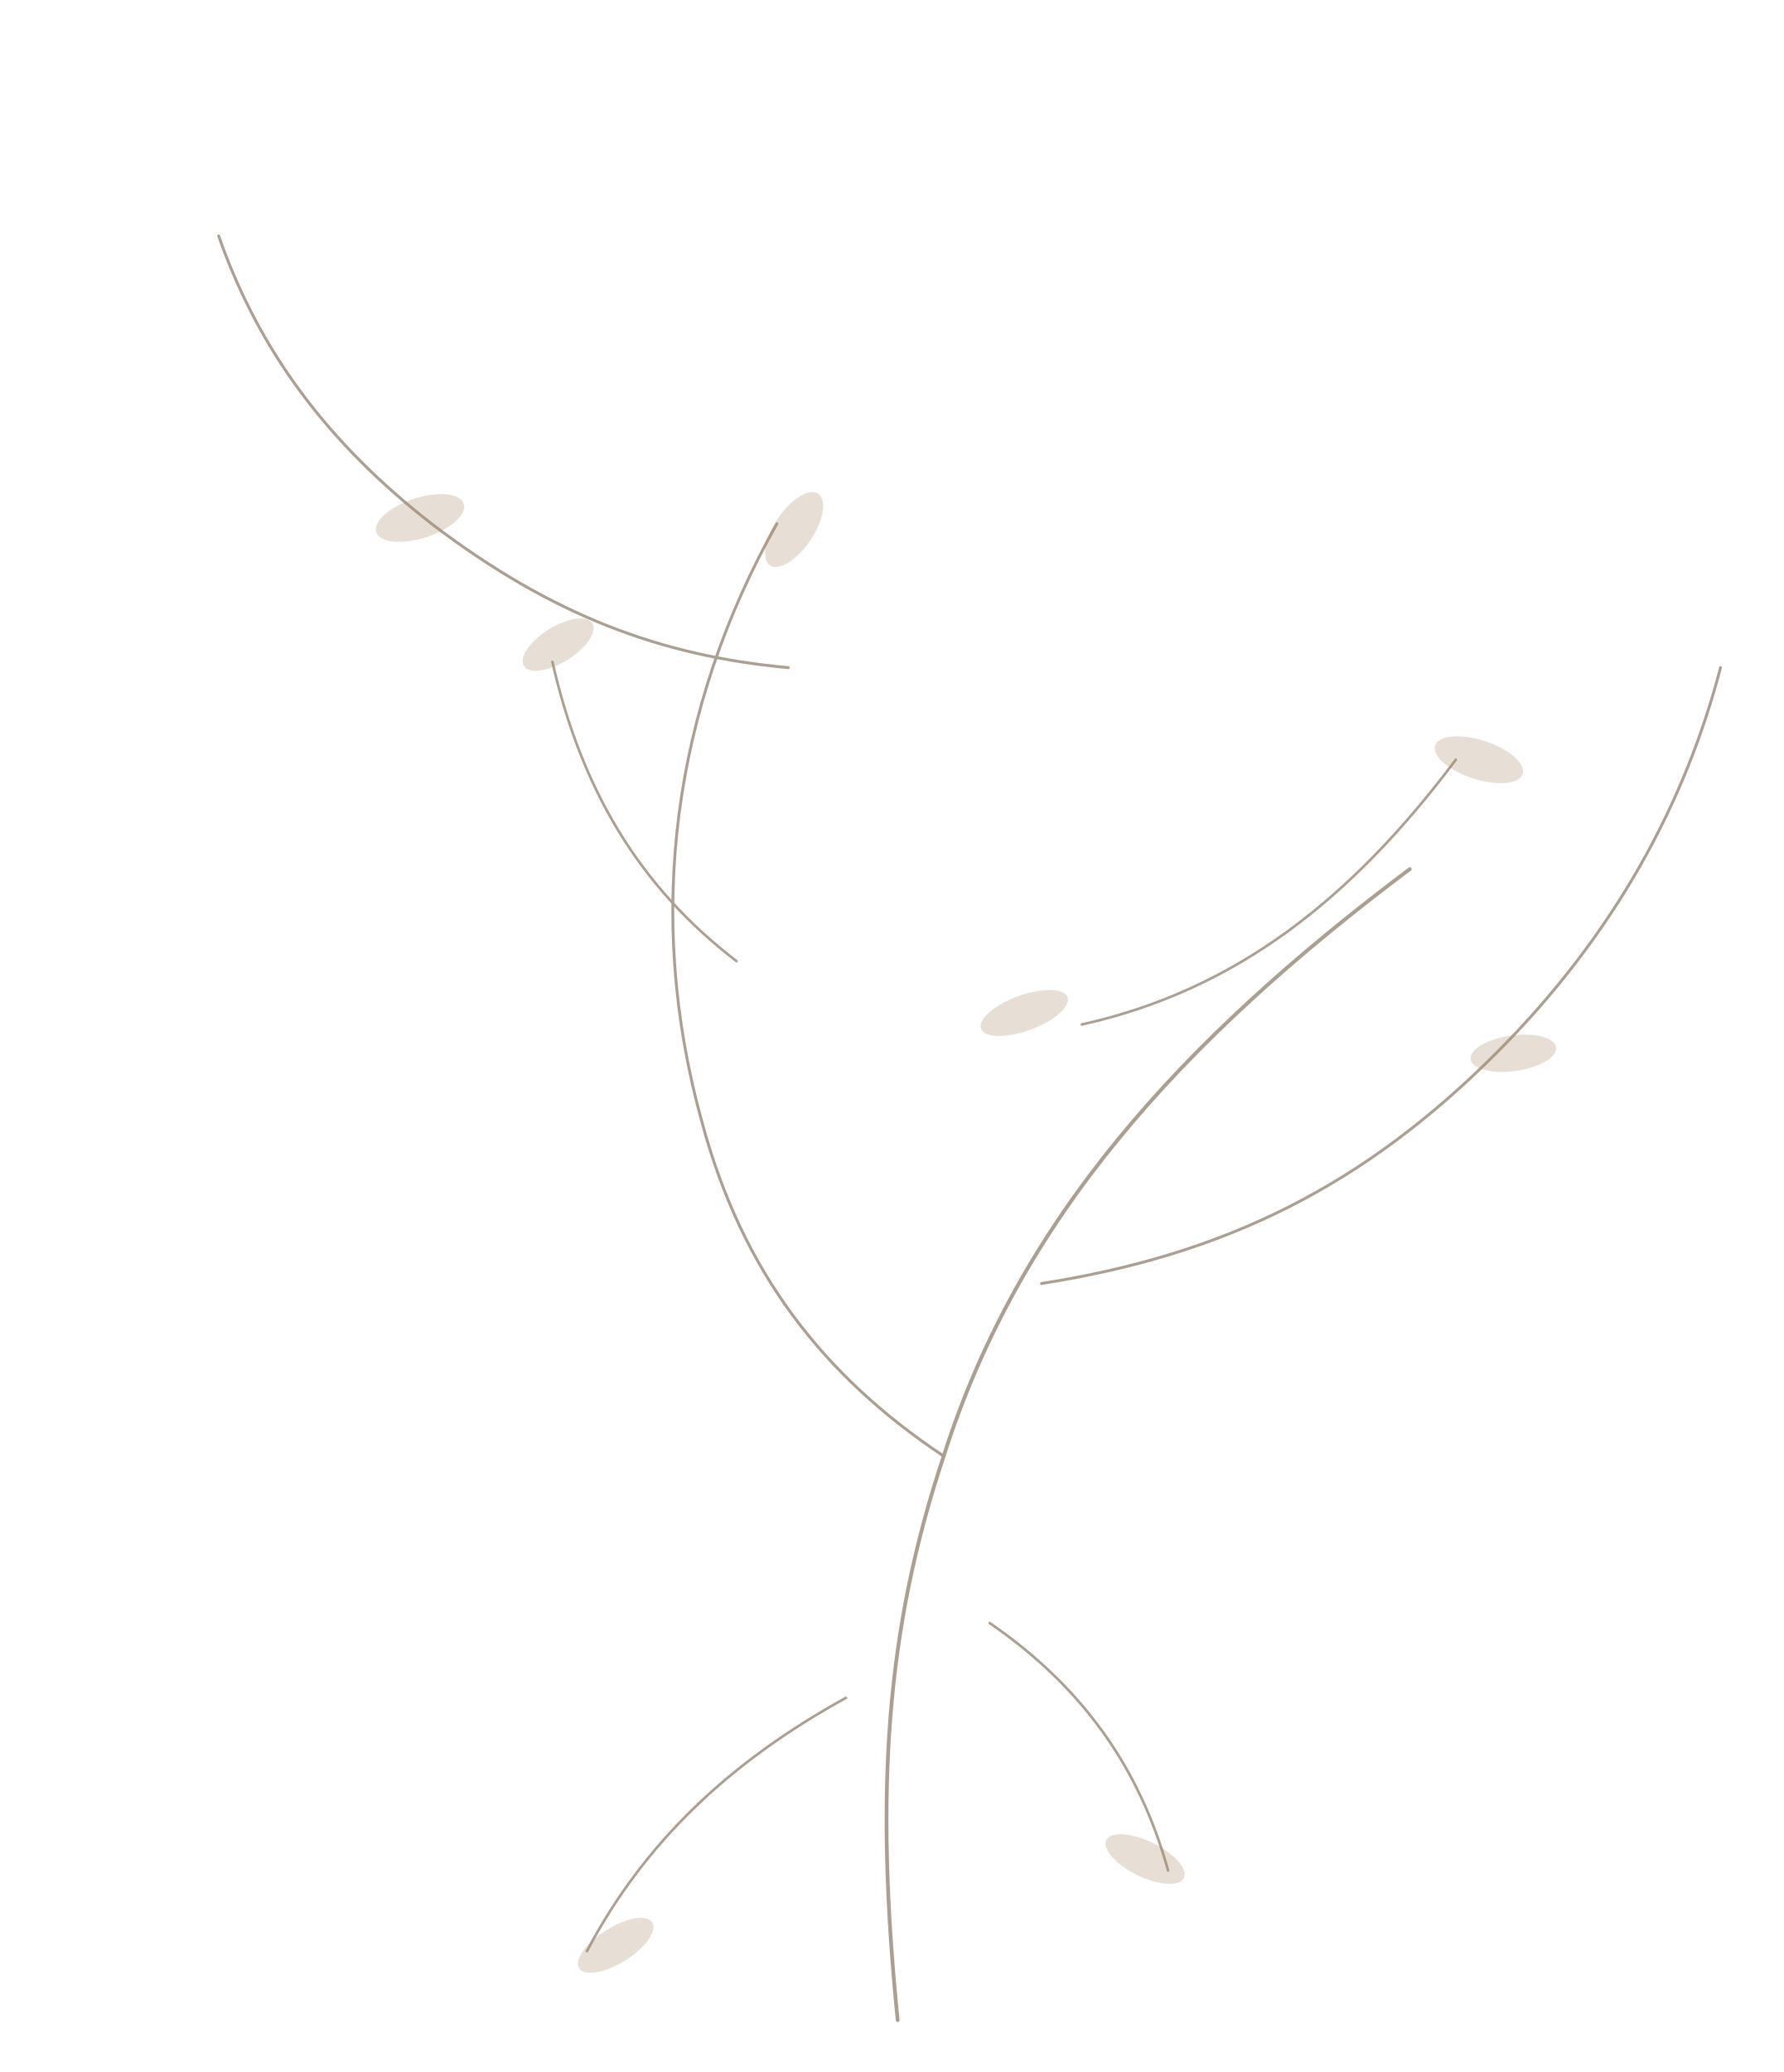
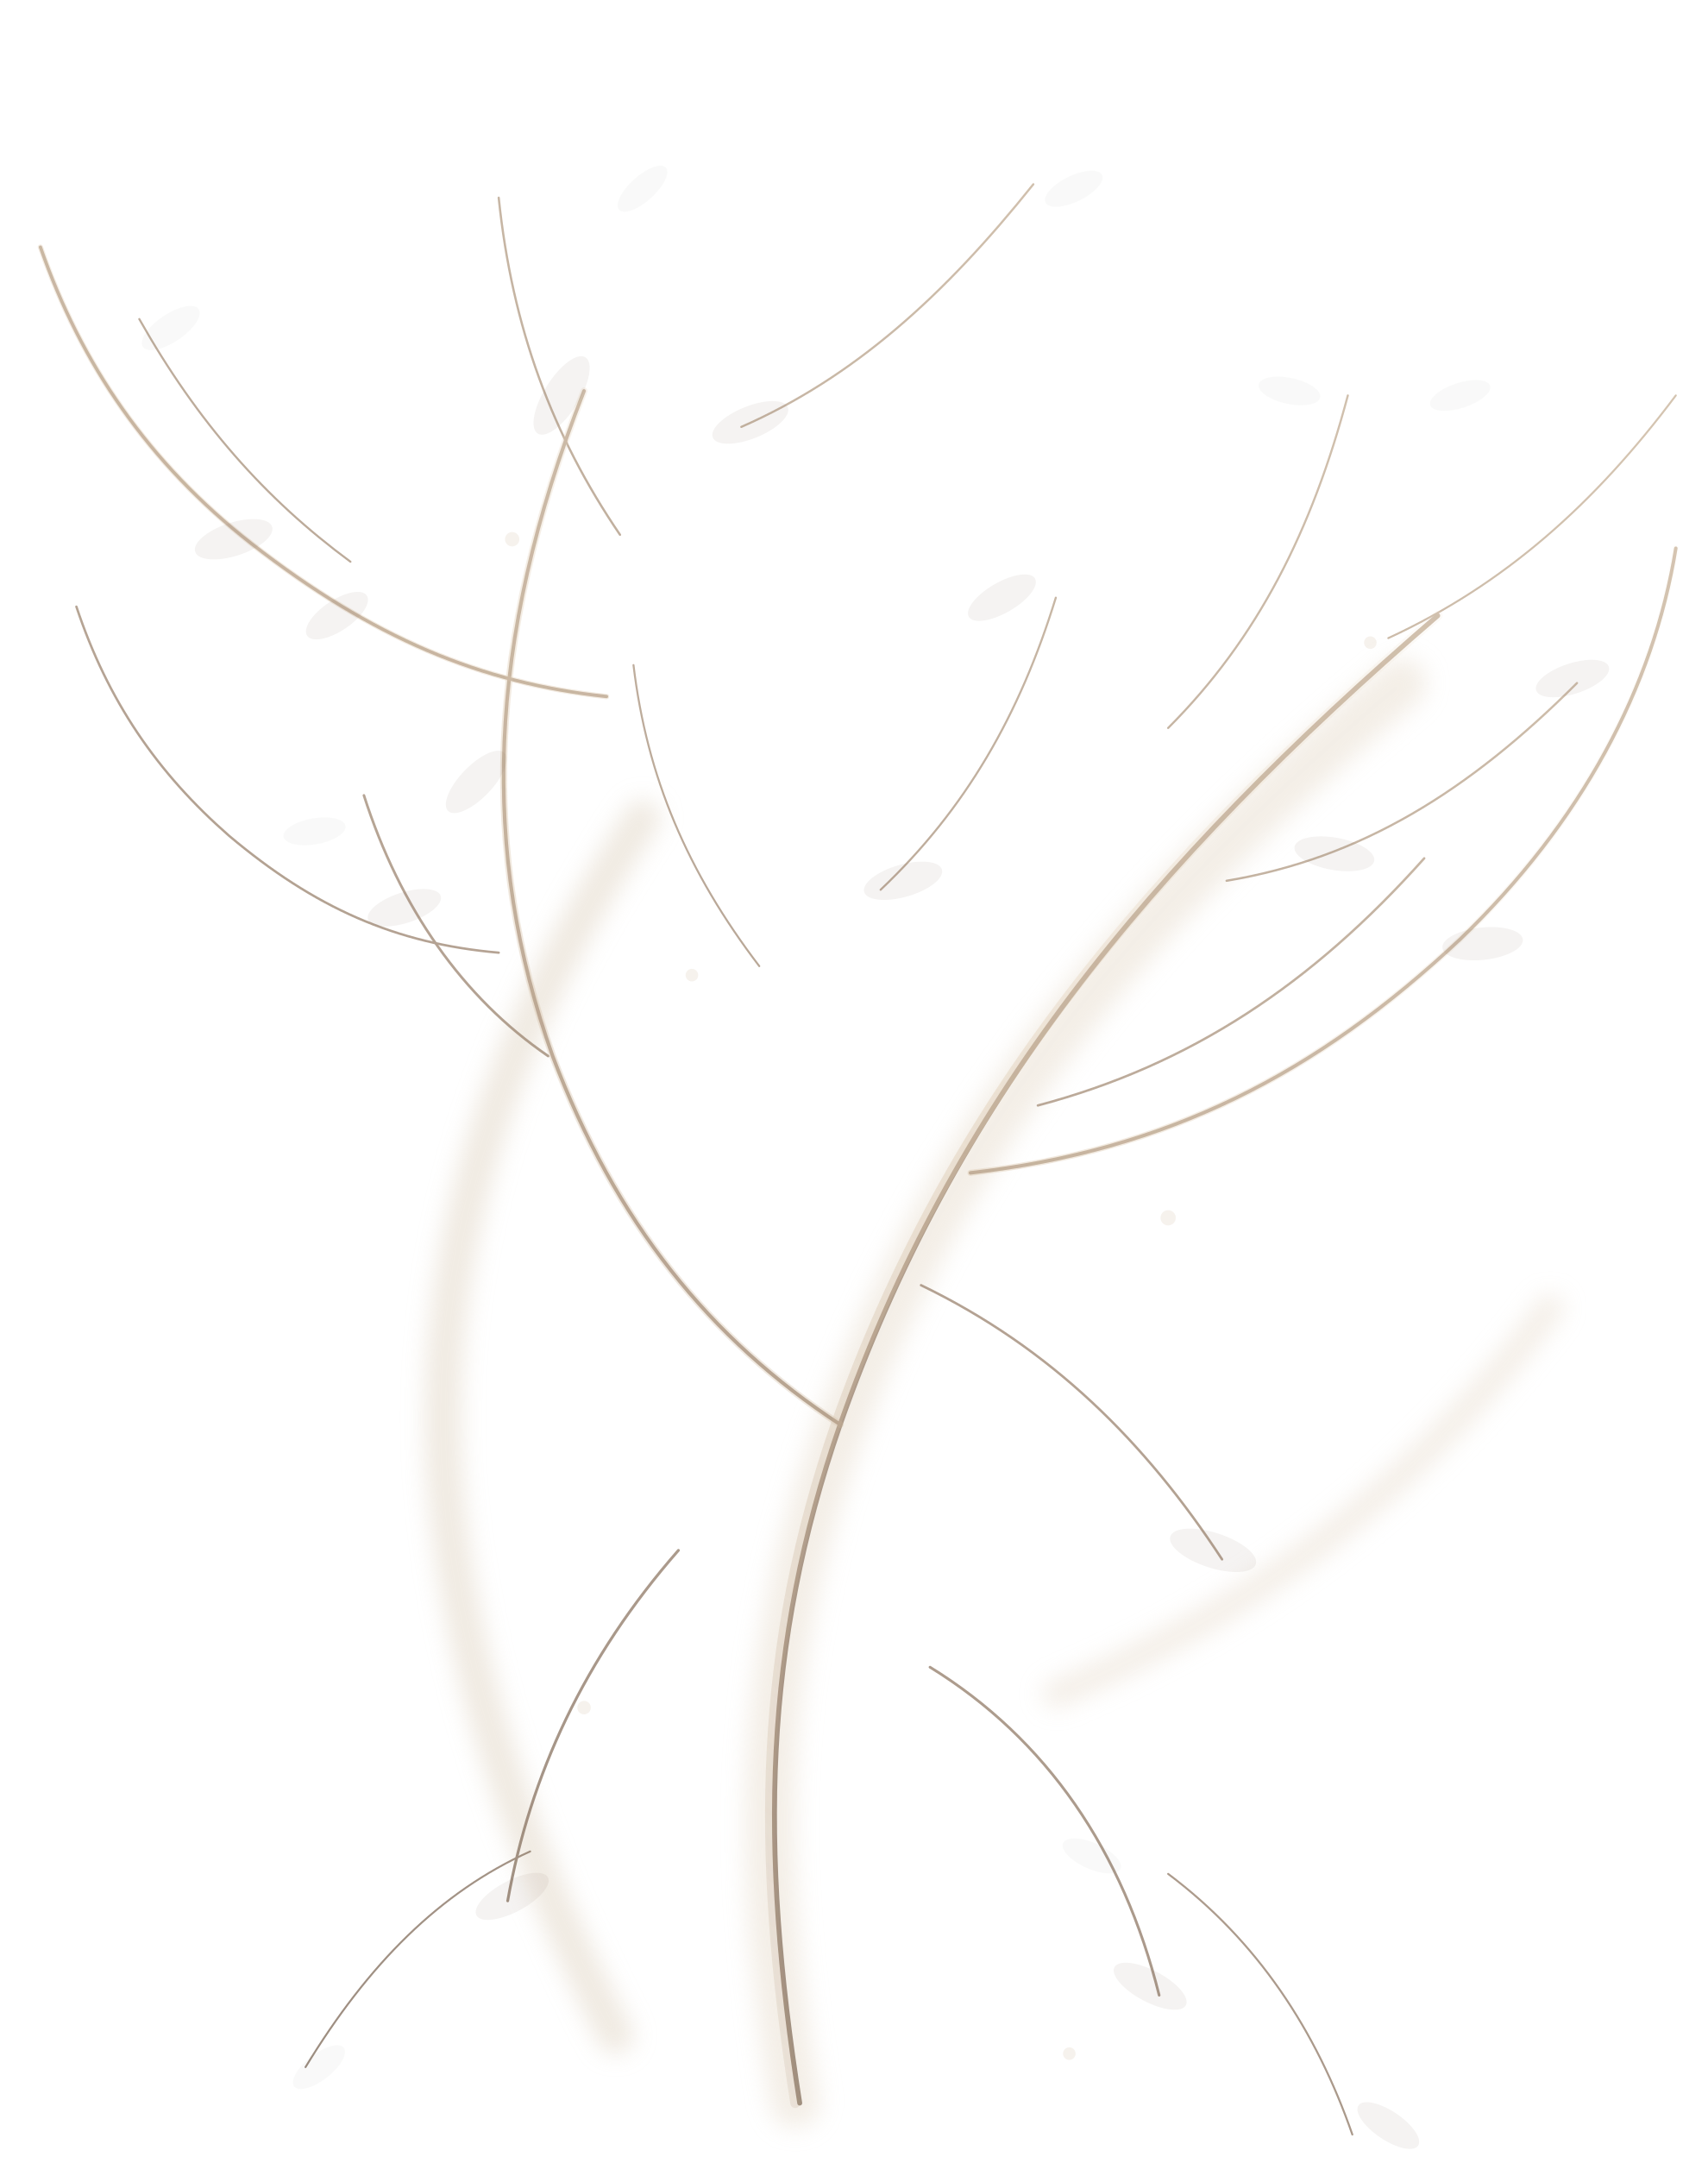
- <svg xmlns="http://www.w3.org/2000/svg" width="620" height="720" viewBox="0 0 620 720" fill="none">
-   <g opacity="0.72" stroke="#8B7A67" stroke-linecap="round" stroke-linejoin="round">
-     <path d="M312 702C304 622 308 566 328 506C354 424 410 362 490 302" stroke-width="1.3" />
-     <path d="M328 506C286 478 258 442 244 390C224 318 234 246 270 182" stroke-width="1" />
-     <path d="M362 446C426 436 474 412 520 366C562 324 586 278 598 232" stroke-width="1" />
-     <path d="M274 232C230 228 192 214 150 182C114 154 90 122 76 82" stroke-width="1" />
-     <path d="M376 356C430 344 470 312 506 264" stroke-width="0.9" />
-     <path d="M256 334C222 308 202 274 192 230" stroke-width="0.9" />
-     <path d="M344 564C376 586 396 614 406 650" stroke-width="0.9" />
-     <path d="M294 590C254 612 224 640 204 678" stroke-width="0.9" />
+ <svg xmlns="http://www.w3.org/2000/svg" width="760" height="960" viewBox="0 0 760 960" fill="none">
+   <defs>
+     <linearGradient id="branch-main" x1="84" y1="888" x2="618" y2="126" gradientUnits="userSpaceOnUse">
+       <stop offset="0" stop-color="#7A6554" />
+       <stop offset="0.48" stop-color="#9A826D" />
+       <stop offset="1" stop-color="#C5AF95" />
+     </linearGradient>
+     <linearGradient id="branch-soft" x1="118" y1="854" x2="606" y2="174" gradientUnits="userSpaceOnUse">
+       <stop offset="0" stop-color="#A98D72" stop-opacity="0.2" />
+       <stop offset="0.58" stop-color="#DCC7AC" stop-opacity="0.68" />
+       <stop offset="1" stop-color="#F0E0CB" stop-opacity="0.12" />
+     </linearGradient>
+     <radialGradient id="leaf-fill" cx="0" cy="0" r="1" gradientUnits="userSpaceOnUse" gradientTransform="translate(0.35 0.32) scale(1 0.92)">
+       <stop offset="0" stop-color="#E5D7C4" stop-opacity="0.92" />
+       <stop offset="0.55" stop-color="#A99077" stop-opacity="0.62" />
+       <stop offset="1" stop-color="#75614F" stop-opacity="0.18" />
+     </radialGradient>
+     <radialGradient id="sage-fill" cx="0" cy="0" r="1" gradientUnits="userSpaceOnUse" gradientTransform="translate(0.32 0.28) scale(1 0.94)">
+       <stop offset="0" stop-color="#DDE4D6" stop-opacity="0.78" />
+       <stop offset="0.58" stop-color="#8B9A7E" stop-opacity="0.48" />
+       <stop offset="1" stop-color="#55624D" stop-opacity="0.12" />
+     </radialGradient>
+     <filter id="bloom" x="-18%" y="-18%" width="136%" height="136%" color-interpolation-filters="sRGB">
+       <feGaussianBlur stdDeviation="5.2" />
+     </filter>
+   </defs>
+   <g opacity="0.28" filter="url(#bloom)">
+     <path d="M354 936C336 826 338 738 372 642C418 512 500 408 624 304" stroke="#D6C3A8" stroke-width="22" stroke-linecap="round" />
+     <path d="M274 906C228 816 204 738 198 658C192 556 220 464 286 364" stroke="#C8B394" stroke-width="16" stroke-linecap="round" />
+     <path d="M470 754C564 714 632 660 690 582" stroke="#D8C4AB" stroke-width="12" stroke-linecap="round" />
  </g>
-   <g fill="#A88B67" opacity="0.28">
-     <ellipse cx="146" cy="180" rx="16" ry="7" transform="rotate(-18 146 180)" />
-     <ellipse cx="194" cy="224" rx="14" ry="6.2" transform="rotate(-32 194 224)" />
-     <ellipse cx="276" cy="184" rx="15" ry="6.8" transform="rotate(-56 276 184)" />
-     <ellipse cx="356" cy="352" rx="16" ry="6.2" transform="rotate(-20 356 352)" />
-     <ellipse cx="514" cy="264" rx="16" ry="6.8" transform="rotate(18 514 264)" />
-     <ellipse cx="526" cy="366" rx="15" ry="6.2" transform="rotate(-8 526 366)" />
-     <ellipse cx="398" cy="646" rx="15" ry="6.2" transform="rotate(26 398 646)" />
-     <ellipse cx="214" cy="676" rx="15" ry="6.2" transform="rotate(-32 214 676)" />
+   <g opacity="0.74" stroke="url(#branch-main)" stroke-linecap="round" stroke-linejoin="round">
+     <path d="M356 936C338 822 340 732 374 634C424 492 510 386 640 274" stroke-width="2.2" />
+     <path d="M374 634C316 596 274 544 246 470C214 380 216 286 260 174" stroke-width="1.6" />
+     <path d="M432 522C520 512 586 478 650 418C704 366 736 306 746 244" stroke-width="1.55" />
+     <path d="M270 310C214 304 166 284 112 242C66 206 36 162 18 110" stroke-width="1.45" />
+     <path d="M302 690C260 738 236 790 226 846" stroke-width="1.25" />
+     <path d="M414 742C466 774 500 824 516 888" stroke-width="1.2" />
+     <path d="M244 470C206 444 178 404 162 354" stroke-width="1.15" />
+     <path d="M222 424C176 420 140 404 102 372C70 344 48 312 34 270" stroke-width="1.05" />
+     <path d="M410 572C468 600 510 642 544 694" stroke-width="1.08" />
+     <path d="M462 492C530 474 584 438 634 382" stroke-width="1.05" />
+     <path d="M546 392C606 382 654 352 702 304" stroke-width="0.98" />
+     <path d="M276 238C246 194 228 146 222 88" stroke-width="1" />
+     <path d="M330 190C380 168 420 132 460 82" stroke-width="0.96" />
+     <path d="M520 324C560 284 584 236 600 176" stroke-width="0.94" />
+     <path d="M618 284C670 260 710 224 746 176" stroke-width="0.88" />
+     <path d="M156 250C118 222 88 188 62 142" stroke-width="0.92" />
+     <path d="M520 834C560 864 586 904 602 950" stroke-width="0.88" />
+     <path d="M236 824C196 842 164 874 136 920" stroke-width="0.86" />
+     <path d="M392 396C430 360 454 318 470 266" stroke-width="0.92" />
+     <path d="M338 430C306 388 288 346 282 296" stroke-width="0.88" />
+   </g>
+   <g opacity="0.58" stroke="url(#branch-soft)" stroke-linecap="round">
+     <path d="M354 936C336 822 338 732 372 634C422 492 510 386 640 274" stroke-width="4.4" />
+     <path d="M374 634C316 596 274 544 246 470C214 380 216 286 260 174" stroke-width="3.1" />
+     <path d="M432 522C520 512 586 478 650 418C704 366 736 306 746 244" stroke-width="2.7" />
+     <path d="M270 310C214 304 166 284 112 242C66 206 36 162 18 110" stroke-width="2.4" />
+   </g>
+   <g opacity="0.42" fill="url(#leaf-fill)">
+     <ellipse cx="104" cy="240" rx="18" ry="7.4" transform="rotate(-18 104 240)" />
+     <ellipse cx="150" cy="274" rx="16" ry="6.8" transform="rotate(-34 150 274)" />
+     <ellipse cx="180" cy="404" rx="17" ry="6.8" transform="rotate(-18 180 404)" />
+     <ellipse cx="212" cy="348" rx="18" ry="7.2" transform="rotate(-46 212 348)" />
+     <ellipse cx="250" cy="176" rx="20" ry="7.8" transform="rotate(-58 250 176)" />
+     <ellipse cx="334" cy="188" rx="18" ry="7.2" transform="rotate(-22 334 188)" />
+     <ellipse cx="402" cy="392" rx="18" ry="7.2" transform="rotate(-16 402 392)" />
+     <ellipse cx="446" cy="266" rx="17" ry="6.8" transform="rotate(-30 446 266)" />
+     <ellipse cx="540" cy="690" rx="20" ry="7.8" transform="rotate(18 540 690)" />
+     <ellipse cx="594" cy="380" rx="18" ry="7.2" transform="rotate(10 594 380)" />
+     <ellipse cx="660" cy="420" rx="18" ry="7.2" transform="rotate(-6 660 420)" />
+     <ellipse cx="700" cy="302" rx="17" ry="6.8" transform="rotate(-18 700 302)" />
+     <ellipse cx="512" cy="884" rx="18" ry="7" transform="rotate(28 512 884)" />
+     <ellipse cx="228" cy="844" rx="18" ry="7" transform="rotate(-28 228 844)" />
+     <ellipse cx="618" cy="946" rx="16" ry="6.4" transform="rotate(34 618 946)" />
+   </g>
+   <g opacity="0.28" fill="url(#sage-fill)">
+     <ellipse cx="76" cy="146" rx="15" ry="6.2" transform="rotate(-34 76 146)" />
+     <ellipse cx="140" cy="370" rx="14" ry="5.8" transform="rotate(-10 140 370)" />
+     <ellipse cx="286" cy="84" rx="14" ry="5.6" transform="rotate(-42 286 84)" />
+     <ellipse cx="478" cy="84" rx="14" ry="5.8" transform="rotate(-26 478 84)" />
+     <ellipse cx="574" cy="174" rx="14" ry="5.8" transform="rotate(12 574 174)" />
+     <ellipse cx="650" cy="176" rx="14" ry="5.6" transform="rotate(-18 650 176)" />
+     <ellipse cx="486" cy="826" rx="14" ry="5.8" transform="rotate(24 486 826)" />
+     <ellipse cx="142" cy="920" rx="14" ry="5.8" transform="rotate(-38 142 920)" />
+   </g>
+   <g opacity="0.22" fill="#D6C4AE">
+     <circle cx="228" cy="240" r="3.2" />
+     <circle cx="308" cy="434" r="2.8" />
+     <circle cx="520" cy="542" r="3.4" />
+     <circle cx="610" cy="286" r="2.8" />
+     <circle cx="260" cy="760" r="3" />
+     <circle cx="476" cy="914" r="2.8" />
  </g>
</svg>
